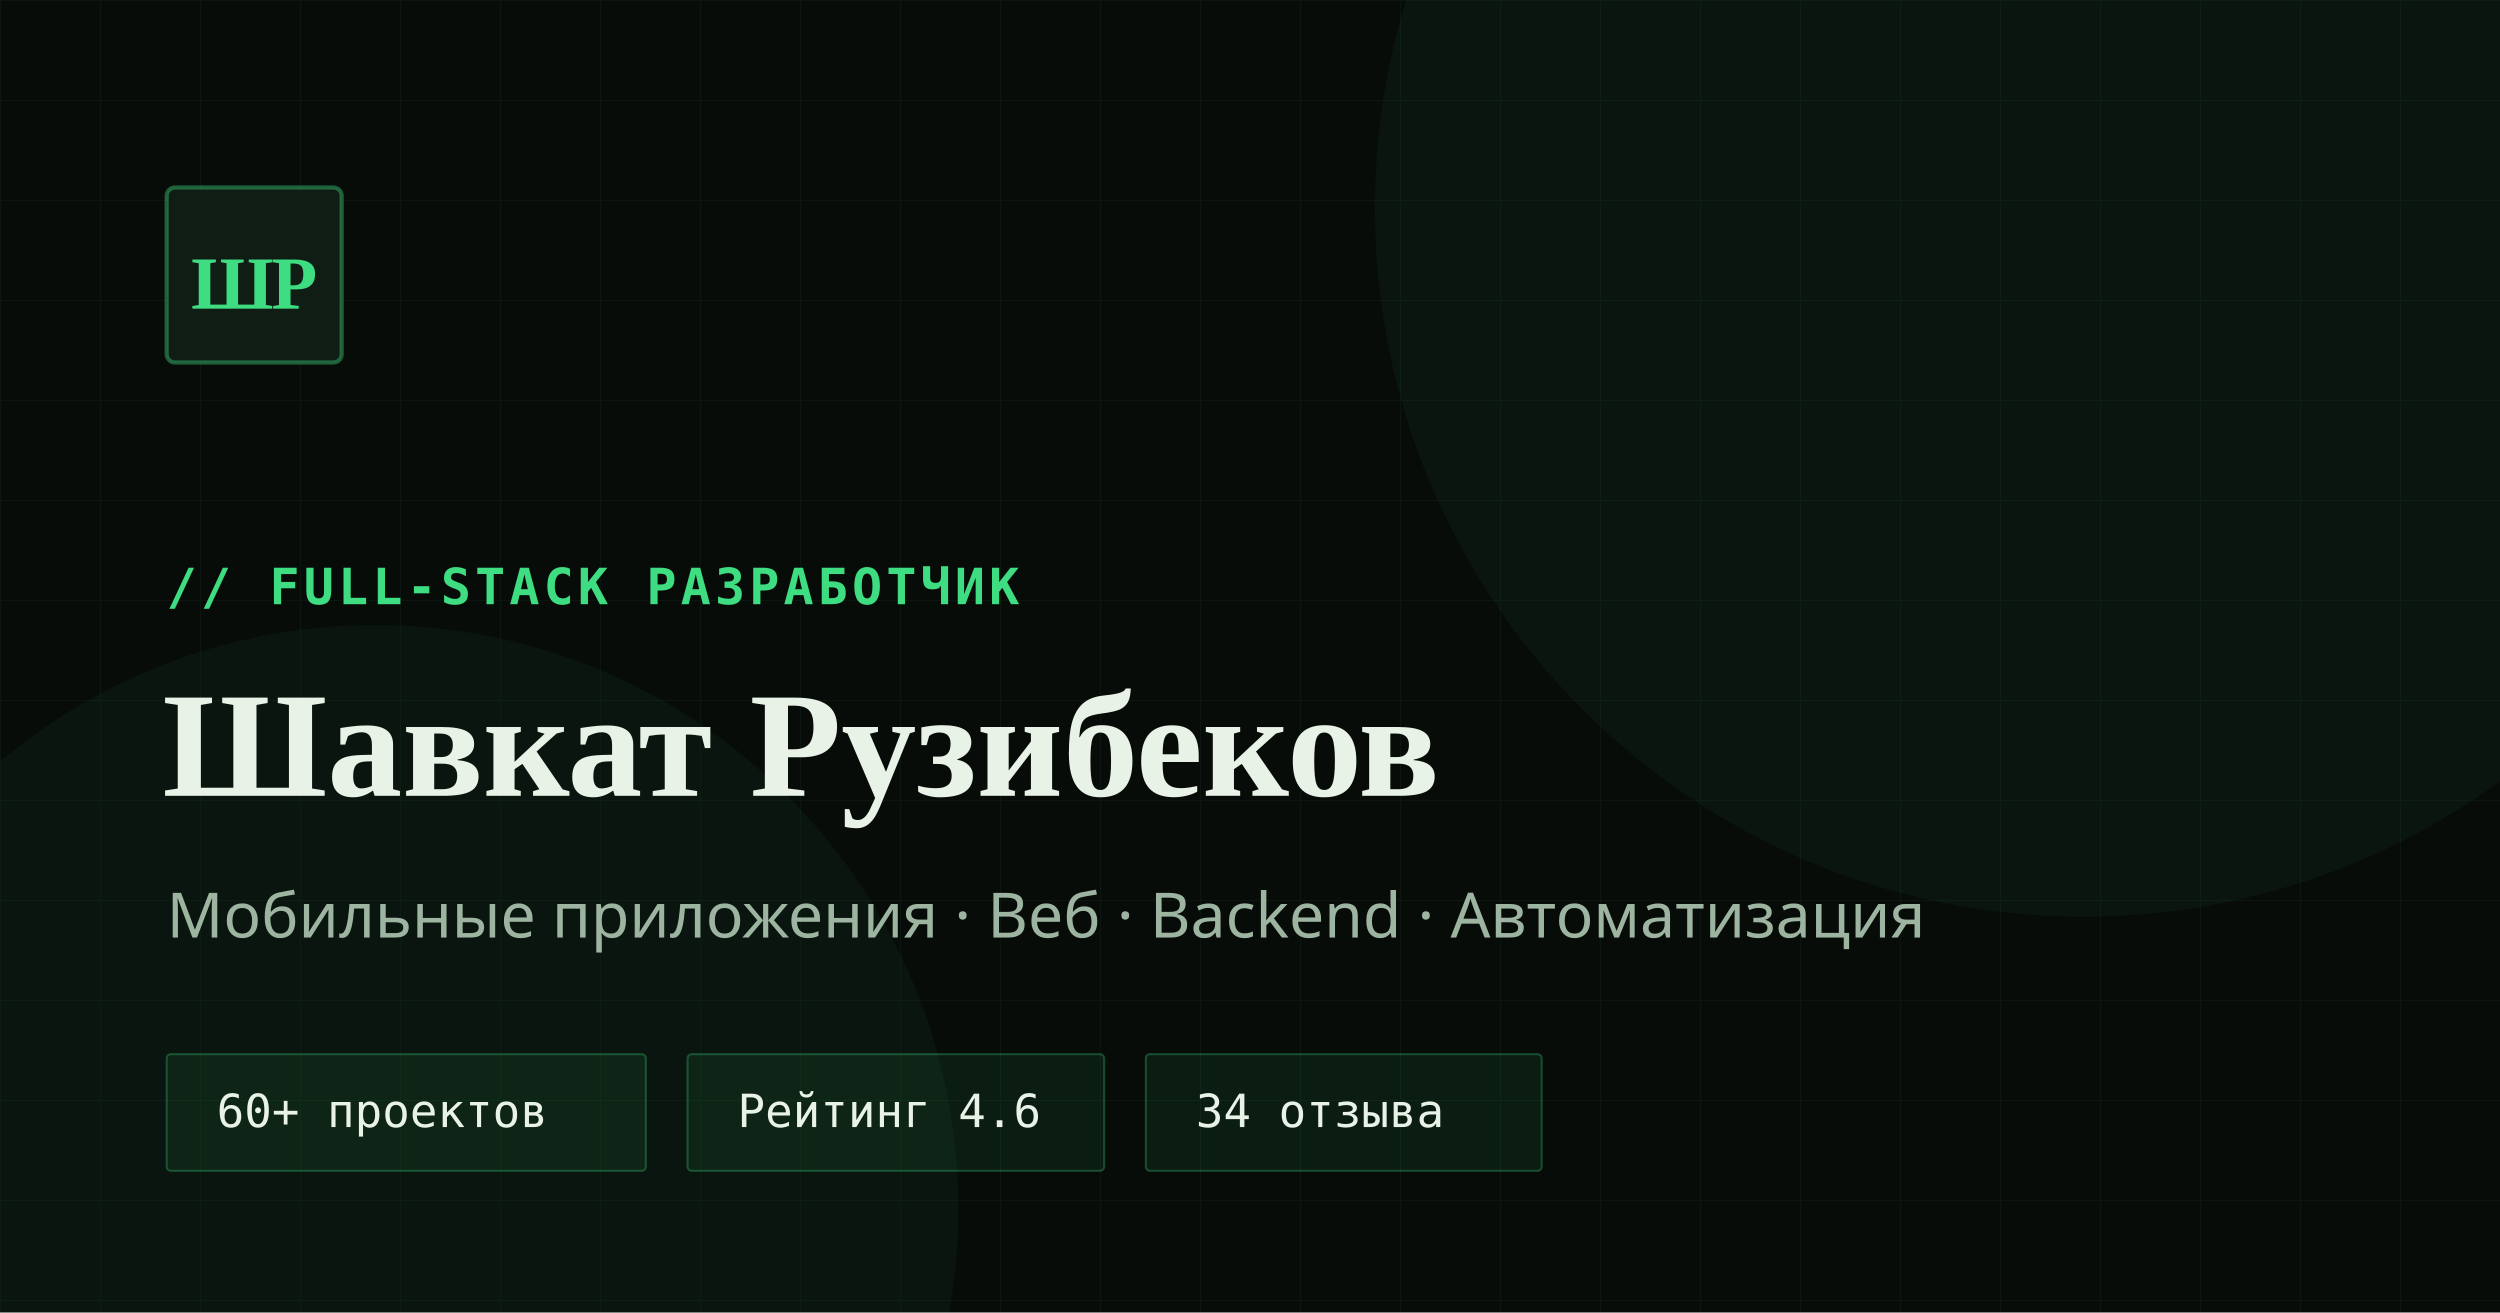
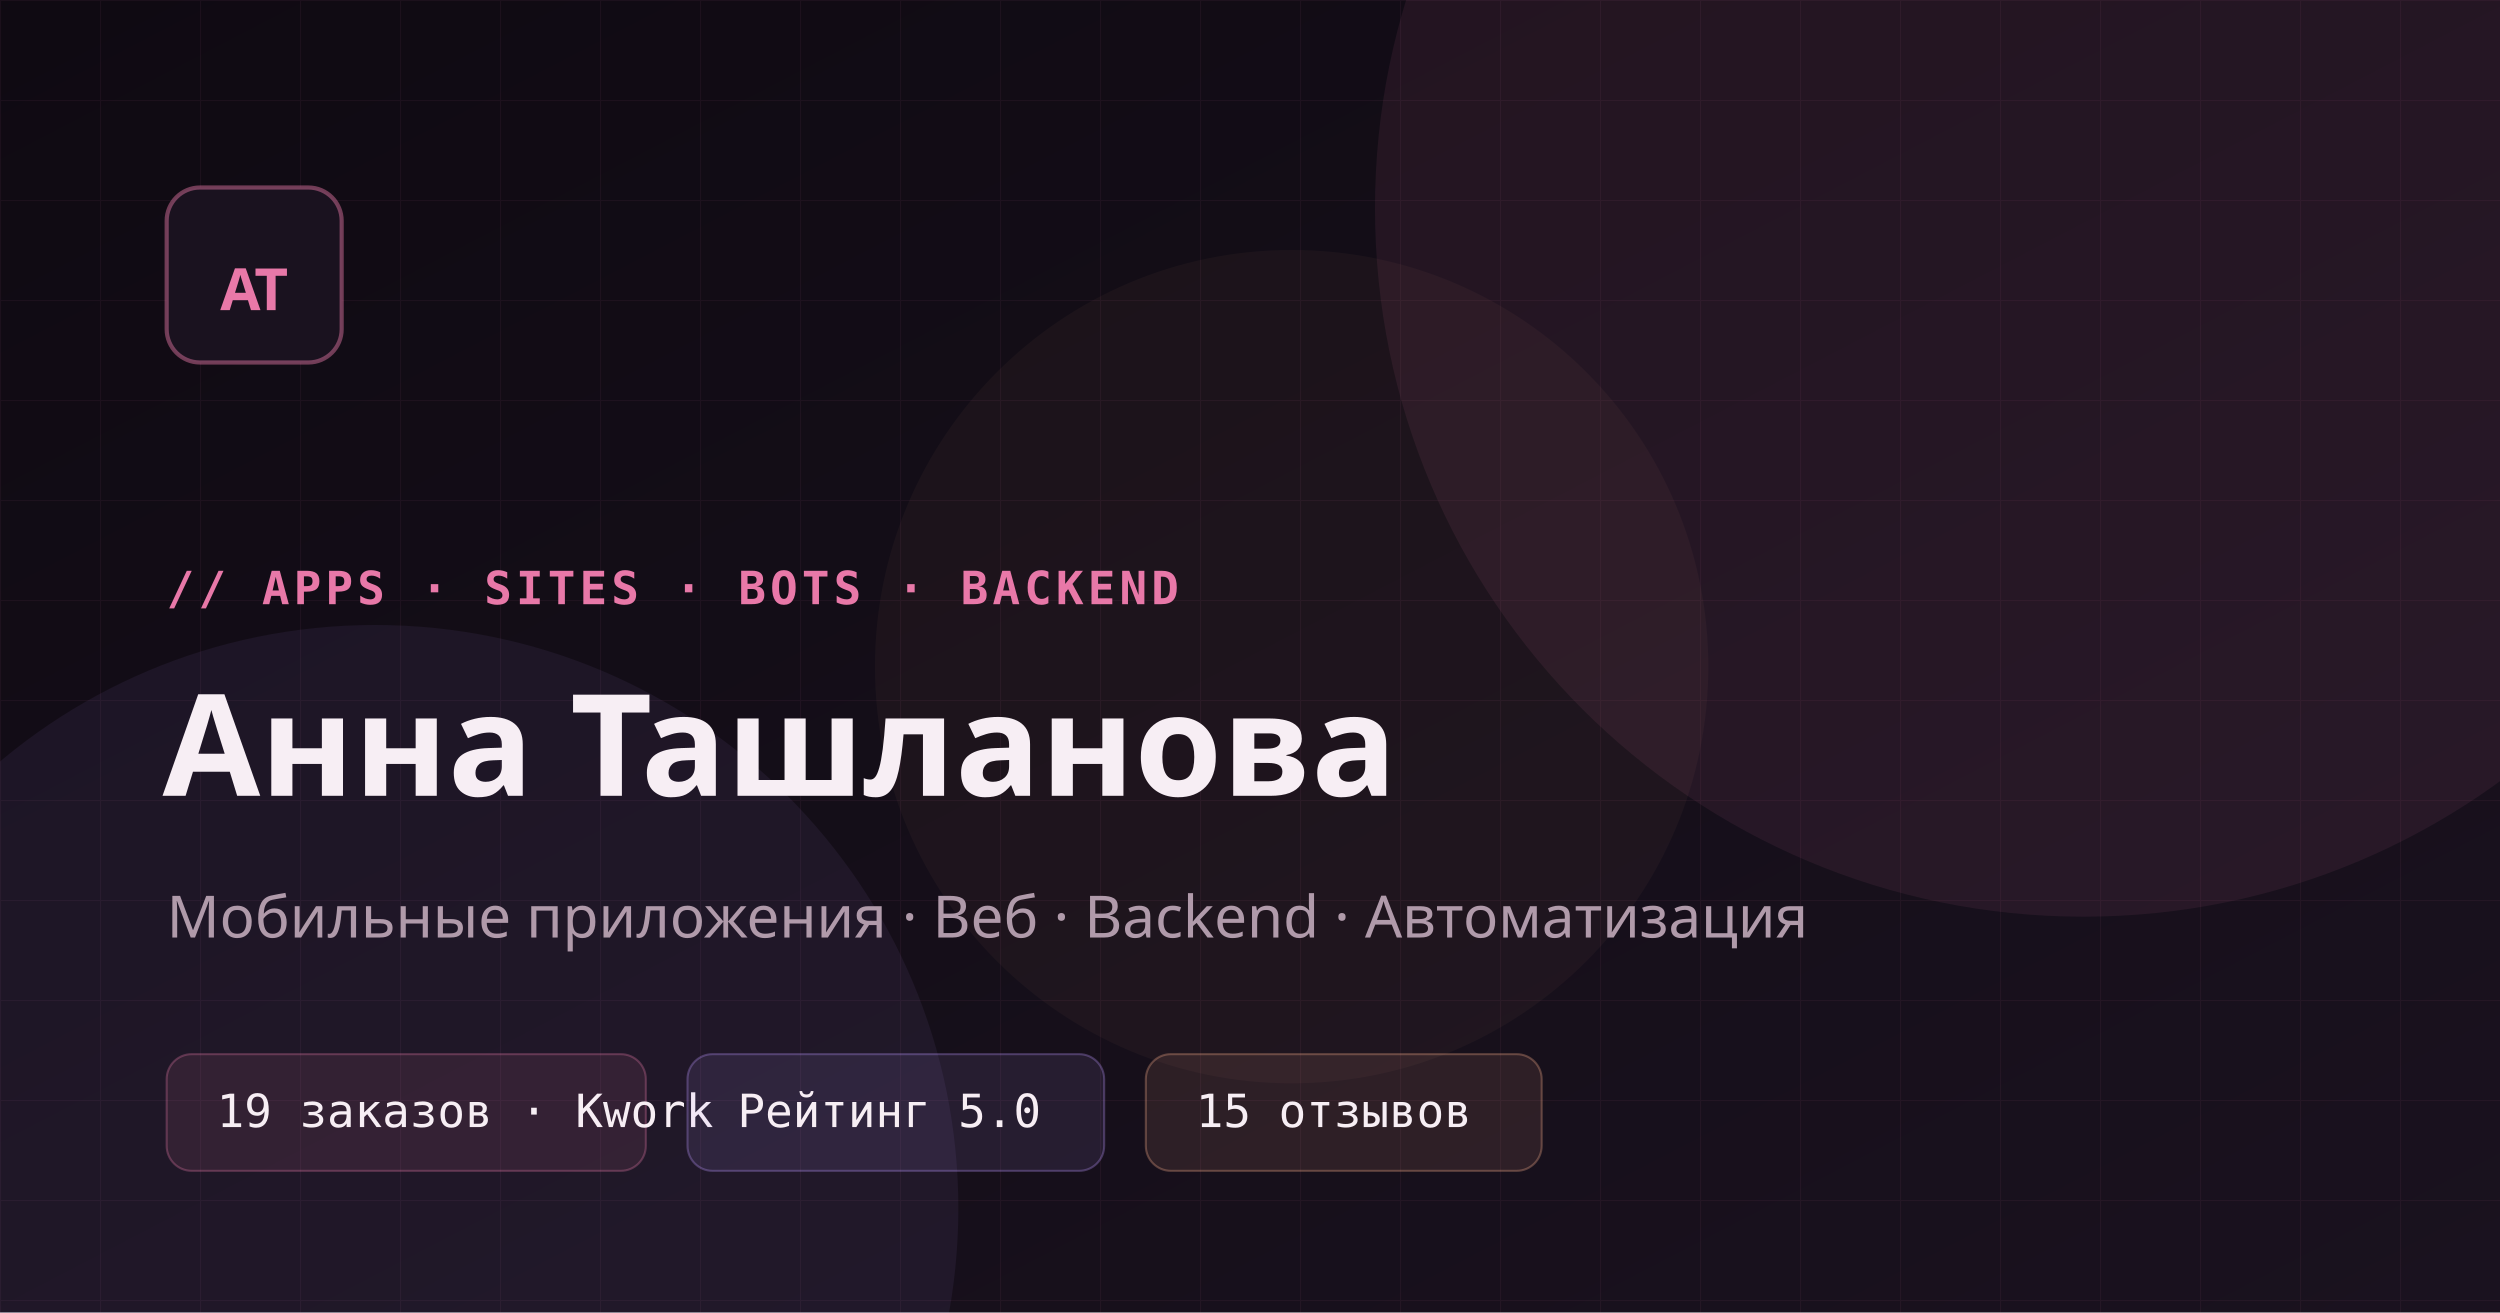
<svg xmlns="http://www.w3.org/2000/svg" width="1200" height="630" viewBox="0 0 1200 630">
  <defs>
+     <linearGradient id="bg" x1="0" y1="0" x2="1" y2="1">
+       <stop offset="0%" stop-color="#0f0a12" />
+       <stop offset="100%" stop-color="#1a121f" />
+     </linearGradient>
    <pattern id="grid" width="48" height="48" patternUnits="userSpaceOnUse">
-       <path d="M48 0H0V48" fill="none" stroke="#3fdd82" stroke-opacity="0.05" stroke-width="1" />
+       <path d="M48 0H0V48" fill="none" stroke="#e878a8" stroke-opacity="0.06" stroke-width="1" />
    </pattern>
  </defs>
-   <rect width="1200" height="630" fill="#070c09" />
+   <rect width="1200" height="630" fill="url(#bg)" />
  <rect width="1200" height="630" fill="url(#grid)" />
-   <circle cx="1000" cy="100" r="340" fill="#3fdd82" opacity="0.05" />
-   <circle cx="180" cy="580" r="280" fill="#3fdd82" opacity="0.04" />
+   <circle cx="1000" cy="100" r="340" fill="#e878a8" opacity="0.08" />
+   <circle cx="180" cy="580" r="280" fill="#ba96ff" opacity="0.07" />
+   <circle cx="620" cy="320" r="200" fill="#ffb08c" opacity="0.04" />
  <g transform="translate(80, 90)">
-     <rect width="84" height="84" rx="4" fill="#0f1d14" stroke="#3fdd82" stroke-opacity="0.4" stroke-width="2" />
-     <text x="42" y="46" text-anchor="middle" dominant-baseline="central" font-family="Georgia, 'Times New Roman', serif" font-size="36" font-weight="600" fill="#3fdd82" letter-spacing="-1">ШР</text>
+     <rect width="84" height="84" rx="16" fill="#1a121f" stroke="#e878a8" stroke-opacity="0.45" stroke-width="2" />
+     <text x="42" y="48" text-anchor="middle" dominant-baseline="central" font-family="Syne, 'Segoe UI', system-ui, sans-serif" font-size="28" font-weight="700" fill="#e878a8" letter-spacing="-1">AT</text>
  </g>
-   <text x="80" y="290" font-family="'IBM Plex Mono', ui-monospace, monospace" font-size="24" font-weight="600" fill="#3fdd82" letter-spacing="2">// FULL-STACK РАЗРАБОТЧИК</text>
-   <text x="78" y="382" font-family="Georgia, 'Times New Roman', serif" font-size="72" font-weight="600" fill="#e9f2e6">Шавкат Рузибеков</text>
-   <text x="80" y="450" font-family="'IBM Plex Sans', system-ui, sans-serif" font-size="30" font-weight="400" fill="#9db5a0">Мобильные приложения · Веб · Backend · Автоматизация</text>
+   <text x="80" y="290" font-family="'IBM Plex Mono', ui-monospace, monospace" font-size="22" font-weight="600" fill="#e878a8" letter-spacing="2">// APPS · SITES · BOTS · BACKEND</text>
+   <text x="78" y="382" font-family="Syne, 'Segoe UI', system-ui, sans-serif" font-size="68" font-weight="700" fill="#f7eef4">Анна Ташланова</text>
+   <text x="80" y="450" font-family="Outfit, system-ui, sans-serif" font-size="28" font-weight="400" fill="#b09aaa">Мобильные приложения · Веб · Backend · Автоматизация</text>
  <g transform="translate(80, 506)" font-family="'IBM Plex Mono', ui-monospace, monospace" font-size="22" font-weight="500">
-     <rect width="230" height="56" rx="2" fill="rgba(63,221,130,0.08)" stroke="#3fdd82" stroke-opacity="0.28" />
-     <text x="24" y="35" fill="#e9f2e6">60+ проектов</text>
-     <rect x="250" width="200" height="56" rx="2" fill="rgba(63,221,130,0.08)" stroke="#3fdd82" stroke-opacity="0.28" />
-     <text x="274" y="35" fill="#e9f2e6">Рейтинг 4.6</text>
-     <rect x="470" width="190" height="56" rx="2" fill="rgba(63,221,130,0.08)" stroke="#3fdd82" stroke-opacity="0.28" />
-     <text x="494" y="35" fill="#e9f2e6">34 отзыва</text>
+     <rect width="230" height="56" rx="12" fill="rgba(232,120,168,0.1)" stroke="#e878a8" stroke-opacity="0.3" />
+     <text x="24" y="35" fill="#f7eef4">19 заказов · Kwork</text>
+     <rect x="250" width="200" height="56" rx="12" fill="rgba(186,150,255,0.1)" stroke="#ba96ff" stroke-opacity="0.3" />
+     <text x="274" y="35" fill="#f7eef4">Рейтинг 5.0</text>
+     <rect x="470" width="190" height="56" rx="12" fill="rgba(255,176,140,0.1)" stroke="#ffb08c" stroke-opacity="0.3" />
+     <text x="494" y="35" fill="#f7eef4">15 отзывов</text>
  </g>
</svg>
